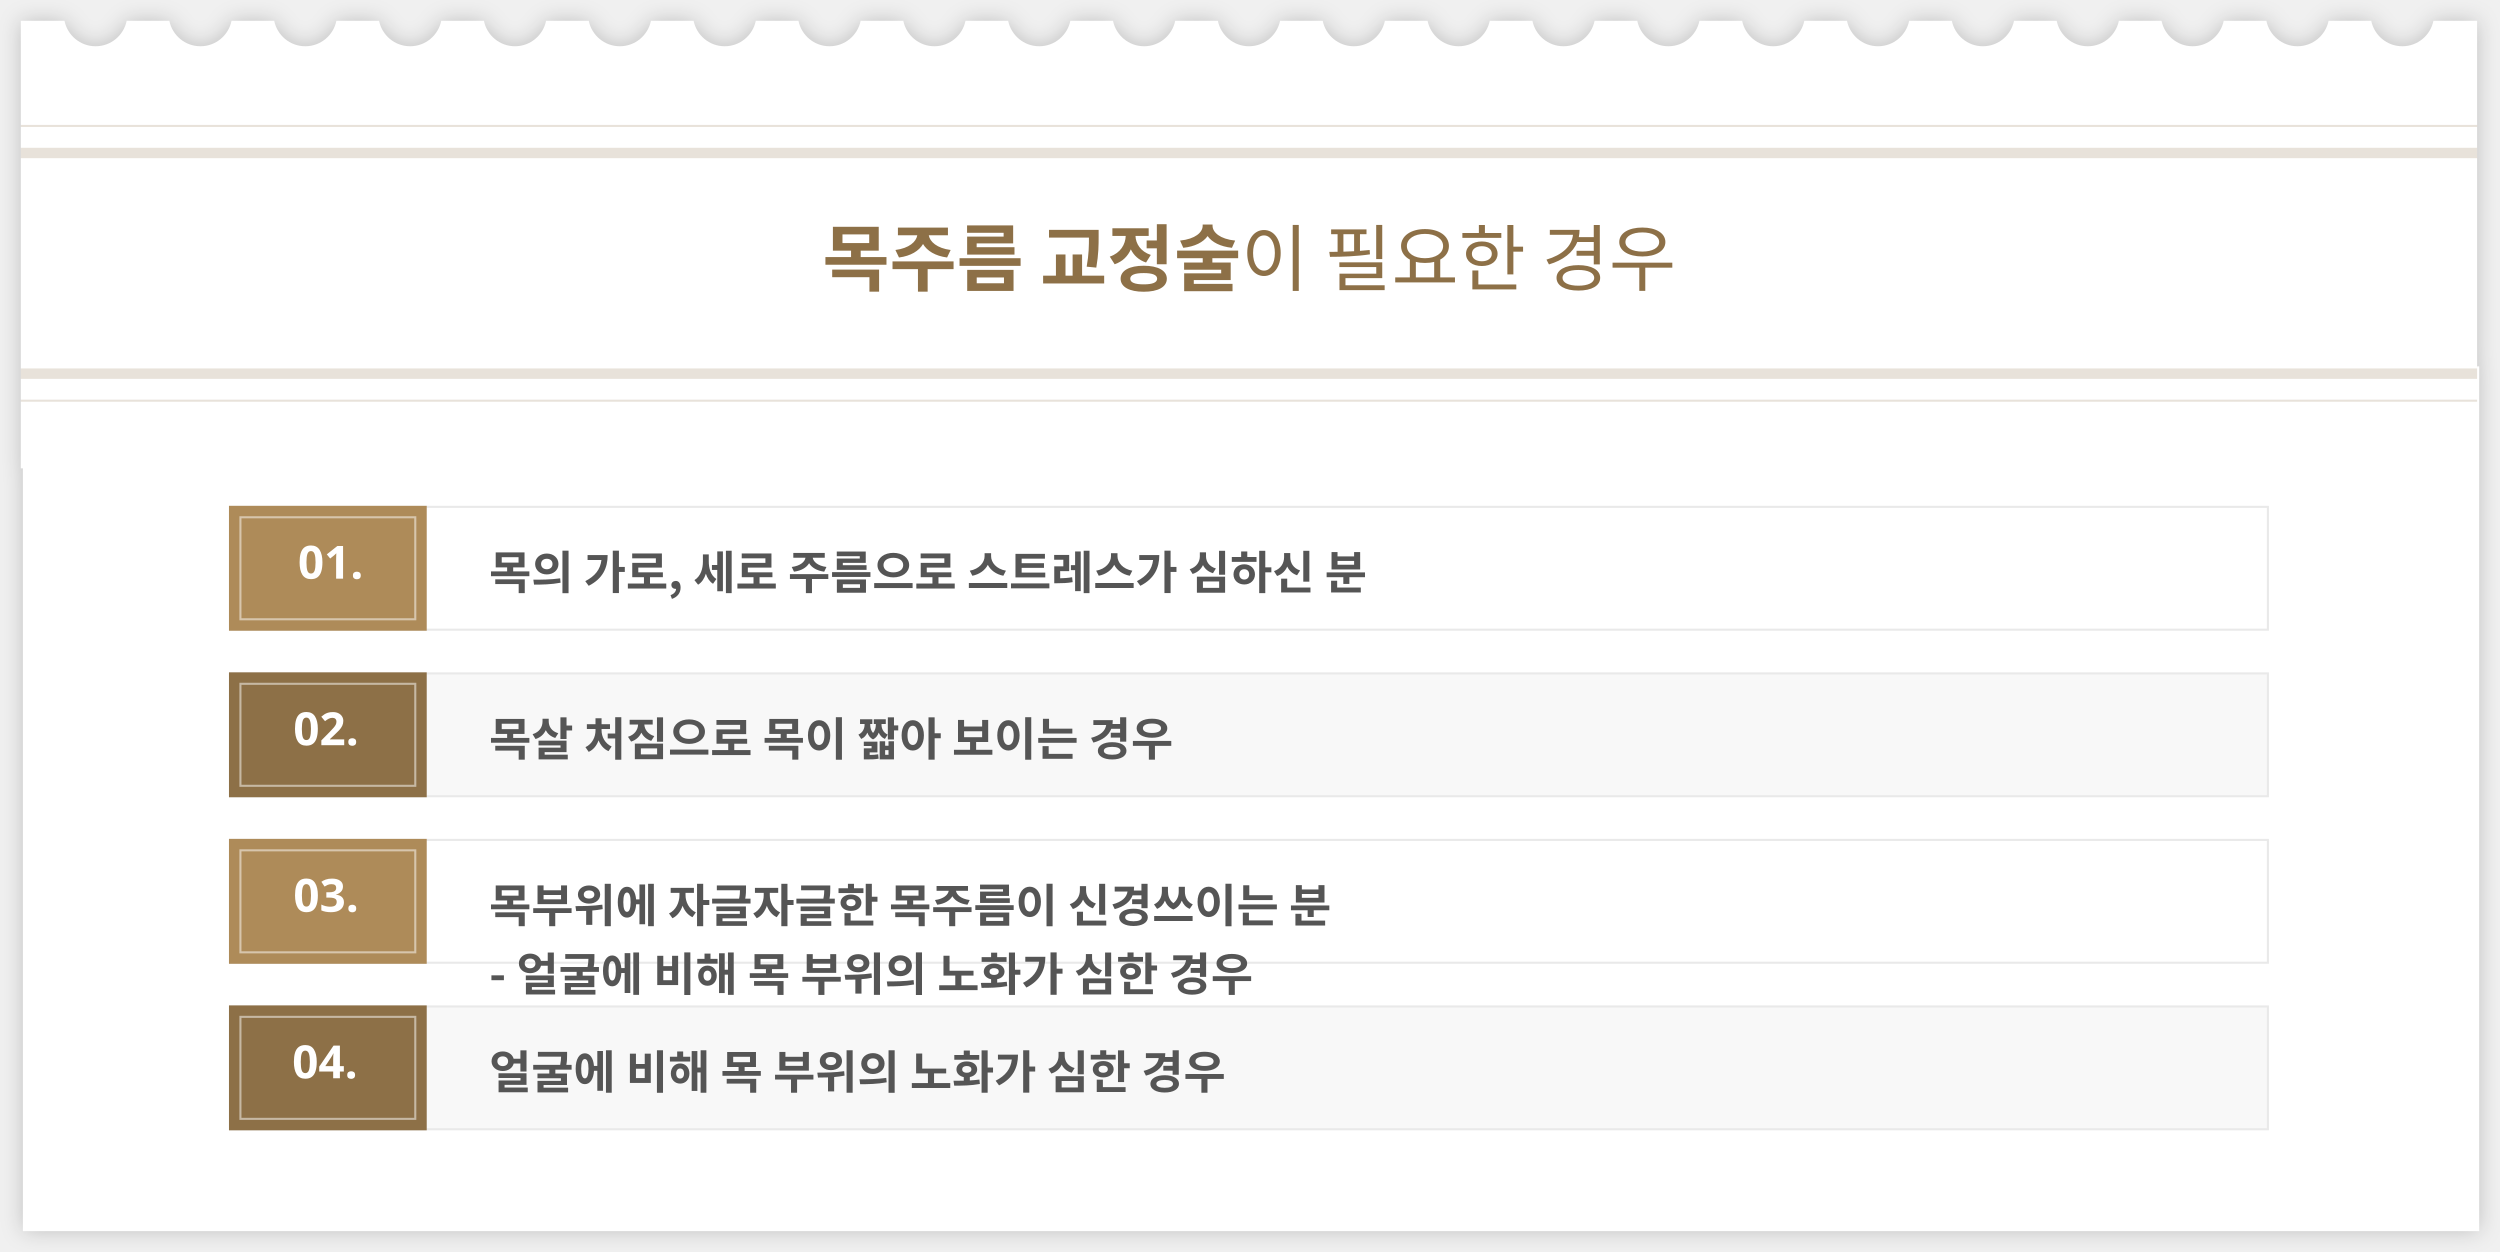
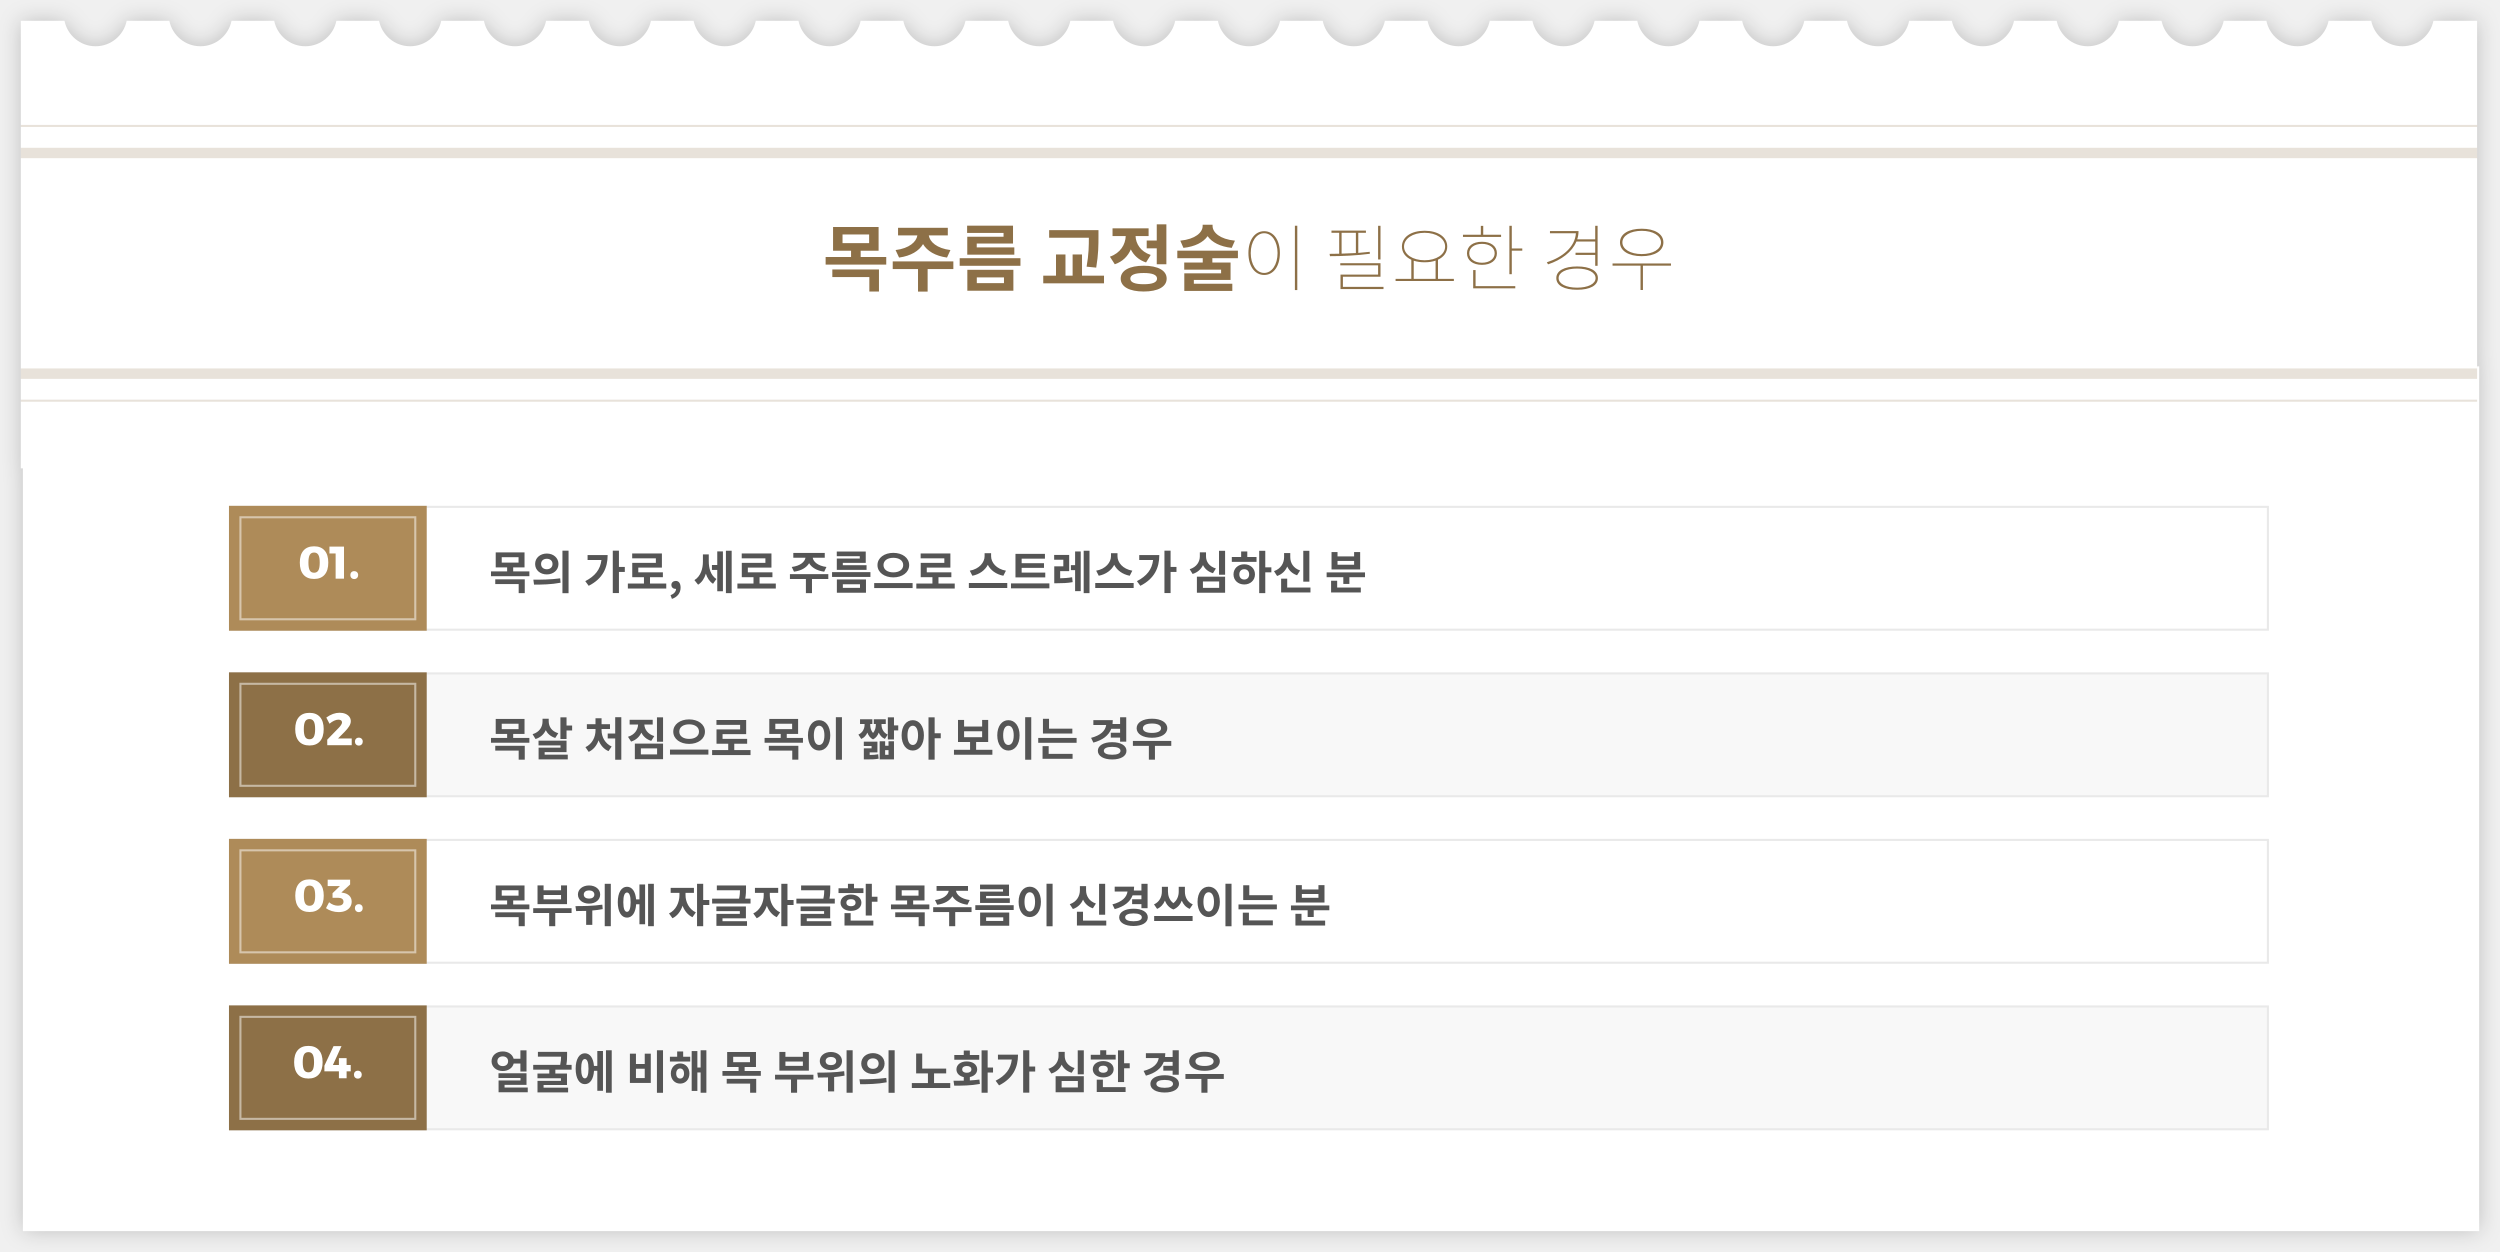
<svg xmlns="http://www.w3.org/2000/svg" xmlns:xlink="http://www.w3.org/1999/xlink" width="1201px" height="601px" viewBox="0 0 1201 601" version="1.1">
  <defs>
    <path d="M1180,166.004 L1181,166 L1181,581.444 L1,581.444 L1,215 L0,215 L0,0 L20.986,0 C22.405,6.968 28.544,12.216 35.921,12.216 C43.299,12.216 49.437,6.968 50.852,0 L71.36,0 C72.774,6.968 78.918,12.216 86.29,12.216 C93.667,12.216 99.811,6.968 101.225,0 L121.738,0 C123.148,6.968 129.291,12.216 136.664,12.216 C144.041,12.216 150.185,6.968 151.594,0 L172.107,0 C173.516,6.968 179.66,12.216 187.033,12.216 C194.41,12.216 200.554,6.968 201.963,0 L222.476,0 C223.885,6.968 230.029,12.216 237.401,12.216 C244.774,12.216 250.922,6.968 252.332,0 L272.845,0 C274.259,6.968 280.403,12.216 287.775,12.216 C295.152,12.216 301.296,6.968 302.71,0 L323.214,0 C324.628,6.968 330.776,12.216 338.144,12.216 C345.521,12.216 351.665,6.968 353.079,0 L373.592,0 C375.001,6.968 381.15,12.216 388.517,12.216 C395.895,12.216 402.039,6.968 403.448,0 L423.961,0 C425.37,6.968 431.519,12.216 438.891,12.216 C446.264,12.216 452.407,6.968 453.817,0 L474.325,0 C475.739,6.968 481.878,12.216 489.26,12.216 C496.623,12.216 502.776,6.968 504.185,0 L524.699,0 C526.113,6.968 532.256,12.216 539.634,12.216 C547.006,12.216 553.15,6.968 554.564,0 L575.067,0 C576.481,6.968 582.63,12.216 590.002,12.216 C597.375,12.216 603.519,6.968 604.933,0 L625.436,0 C626.85,6.968 632.999,12.216 640.371,12.216 C647.749,12.216 653.887,6.968 655.301,0 L675.815,0 C677.224,6.968 683.372,12.216 690.745,12.216 C698.122,12.216 704.261,6.968 705.67,0 L726.183,0 C727.593,6.968 733.736,12.216 741.114,12.216 C748.486,12.216 754.63,6.968 756.039,0 L776.552,0 C777.966,6.968 784.11,12.216 791.483,12.216 C798.86,12.216 804.999,6.968 806.413,0 L826.926,0 C828.34,6.968 834.484,12.216 841.856,12.216 C849.234,12.216 855.377,6.968 856.791,0 L877.295,0 C878.709,6.968 884.853,12.216 892.225,12.216 C899.602,12.216 905.746,6.968 907.16,0 L927.668,0 C929.078,6.968 935.226,12.216 942.594,12.216 C949.971,12.216 956.115,6.968 957.529,0 L978.042,0 C979.451,6.968 985.6,12.216 992.967,12.216 C1000.345,12.216 1006.489,6.968 1007.898,0 L1028.411,0 C1029.82,6.968 1035.969,12.216 1043.336,12.216 C1050.714,12.216 1056.857,6.968 1058.266,0 L1078.78,0 C1080.194,6.968 1086.342,12.216 1093.71,12.216 C1101.087,12.216 1107.231,6.968 1108.645,0 L1129.148,0 C1130.563,6.968 1136.711,12.216 1144.079,12.216 C1151.456,12.216 1157.6,6.968 1159.014,0 L1180,0 L1180,166.004 Z" id="path-1" />
    <filter x="-1.3%" y="-2.6%" width="102.5%" height="105.2%" filterUnits="objectBoundingBox" id="filter-2">
      <feOffset dx="0" dy="0" in="SourceAlpha" result="shadowOffsetOuter1" />
      <feGaussianBlur stdDeviation="5" in="shadowOffsetOuter1" result="shadowBlurOuter1" />
      <feColorMatrix values="0 0 0 0 0   0 0 0 0 0   0 0 0 0 0  0 0 0 0.2 0" type="matrix" in="shadowBlurOuter1" />
    </filter>
  </defs>
  <g id="Page-1" stroke="none" stroke-width="1" fill="none" fill-rule="evenodd">
    <g id="목주름-제거" transform="translate(-360, -1523)">
-       <g id="Group-5" transform="translate(370, 1533)">
+       <g id="Group-23" transform="translate(370, 1533)">
        <g id="Group-3">
          <g id="Rectangle-9">
            <use fill="black" fill-opacity="1" filter="url(#filter-2)" xlink:href="#path-1" />
            <use fill="#FFFFFF" fill-rule="evenodd" xlink:href="#path-1" />
          </g>
        </g>
        <rect id="Rectangle-16" fill="#8D7047" opacity="0.2" x="0" y="182" width="1180" height="1" />
        <rect id="Rectangle-16-Copy-10" fill="#8D7047" opacity="0.2" x="0" y="167" width="1180" height="5" />
        <rect id="Rectangle-16-Copy-8" fill="#8D7047" opacity="0.2" x="0" y="50" width="1180" height="1" />
        <rect id="Rectangle-16-Copy-9" fill="#8D7047" opacity="0.2" x="0" y="61" width="1180" height="5" />
-         <text id="목주름-교정술이-필요한-경우" font-family="NotoSansCJKkr-Bold, Noto Sans CJK KR" font-size="35" font-weight="bold" fill="#8D7047">
-           <tspan x="385.127" y="127">목주름 교정술</tspan>
-           <tspan x="586.273" y="127" font-family="NotoSansCJKkr-Thin, Noto Sans CJK KR" font-style="condensed" font-weight="300">이 필요한 경우</tspan>
-         </text>
+         <path d="M389.853,123.115 L389.853,119.44 L412.252,119.44 L412.252,130.045 L407.632,130.045 L407.632,123.115 L389.853,123.115 Z M394.752,102.64 L394.752,106.805 L407.527,106.805 L407.527,102.64 L394.752,102.64 Z M403.467,113.455 L415.752,113.455 L415.752,117.13 L386.632,117.13 L386.632,113.455 L398.848,113.455 L398.848,110.445 L390.202,110.445 L390.202,99.035 L412.077,99.035 L412.077,110.445 L403.467,110.445 L403.467,113.455 Z M421.913,113.735 L420.233,110.13 C426.812,109.325 430.243,106.175 430.697,103.095 L421.423,103.095 L421.423,99.42 L445.327,99.42 L445.327,103.095 L436.192,103.095 C436.647,106.175 440.043,109.325 446.587,110.13 L444.942,113.735 C439.308,112.965 435.353,110.55 433.428,107.26 C431.502,110.55 427.548,112.965 421.913,113.735 Z M447.988,115.59 L447.988,119.265 L435.632,119.265 L435.632,130.08 L431.012,130.08 L431.012,119.265 L418.868,119.265 L418.868,115.59 L447.988,115.59 Z M472.103,103.725 L472.103,101.905 L454.603,101.905 L454.603,98.405 L476.652,98.405 L476.652,106.98 L459.223,106.98 L459.223,108.835 L477.283,108.835 L477.283,112.335 L454.673,112.335 L454.673,103.725 L472.103,103.725 Z M459.257,123.255 L459.257,126.02 L472.312,126.02 L472.312,123.255 L459.257,123.255 Z M454.707,129.66 L454.707,119.615 L476.827,119.615 L476.827,129.66 L454.707,129.66 Z M451.033,114.05 L480.223,114.05 L480.223,117.69 L451.033,117.69 L451.033,114.05 Z M516.622,118.565 L512.003,118.11 C513.053,112.265 513.087,107.925 513.087,104.215 L494.012,104.215 L494.012,100.54 L517.707,100.54 L517.707,103.655 C517.707,107.61 517.707,112.055 516.622,118.565 Z M509.798,122.415 L520.367,122.415 L520.367,126.125 L491.178,126.125 L491.178,122.415 L497.303,122.415 L497.303,112.23 L501.853,112.23 L501.853,122.415 L505.283,122.415 L505.283,112.23 L509.798,112.23 L509.798,122.415 Z M540.878,105.545 L545.707,105.545 L545.707,97.775 L550.327,97.775 L550.327,116.955 L545.707,116.955 L545.707,109.29 L540.878,109.29 L540.878,105.545 Z M542.803,112.475 L540.562,116.08 C537.062,114.925 534.648,112.65 533.247,109.815 C531.847,113.07 529.293,115.695 525.548,116.955 L523.202,113.315 C528.312,111.53 530.658,107.435 530.798,103.41 L524.462,103.41 L524.462,99.7 L541.788,99.7 L541.788,103.41 L535.523,103.41 C535.663,107.085 537.903,110.865 542.803,112.475 Z M539.442,126.545 C543.643,126.545 545.847,125.67 545.847,123.85 C545.847,122.03 543.643,121.155 539.442,121.155 C535.207,121.155 533.003,122.03 533.003,123.85 C533.003,125.67 535.207,126.545 539.442,126.545 Z M539.442,117.655 C546.268,117.655 550.467,119.93 550.467,123.85 C550.467,127.77 546.268,130.045 539.442,130.045 C532.582,130.045 528.383,127.77 528.383,123.85 C528.383,119.93 532.582,117.655 539.442,117.655 Z M583.263,105.615 L581.722,109.08 C576.158,108.485 572.168,106.385 570.138,103.445 C568.107,106.385 564.082,108.485 558.518,109.08 L557.013,105.615 C564.258,104.915 567.758,101.66 567.758,98.545 L567.758,97.95 L572.518,97.95 L572.518,98.545 C572.518,101.66 576.018,104.915 583.263,105.615 Z M584.697,114.05 L572.413,114.05 L572.413,116.115 L581.163,116.115 L581.163,124.48 L563.523,124.48 L563.523,126.3 L582.003,126.3 L582.003,129.765 L558.938,129.765 L558.938,121.295 L576.612,121.295 L576.612,119.545 L558.903,119.545 L558.903,116.115 L567.793,116.115 L567.793,114.05 L555.577,114.05 L555.577,110.41 L584.697,110.41 L584.697,114.05 Z M612.067,98.44 L613.222,98.44 L613.222,129.345 L612.067,129.345 L612.067,98.44 Z M597.298,101.065 C601.742,101.065 604.857,105.195 604.857,111.565 C604.857,117.97 601.742,122.1 597.298,122.1 C592.888,122.1 589.737,117.97 589.737,111.565 C589.737,105.195 592.888,101.065 597.298,101.065 Z M597.298,102.045 C593.553,102.045 590.857,106.105 590.857,111.565 C590.857,117.06 593.553,121.12 597.298,121.12 C601.043,121.12 603.737,117.06 603.737,111.565 C603.737,106.105 601.043,102.045 597.298,102.045 Z M653.192,98.475 L653.192,114.645 L652.038,114.645 L652.038,98.475 L653.192,98.475 Z M634.503,101.835 L634.503,111.845 C636.707,111.775 639.087,111.705 641.362,111.565 L641.362,101.835 L634.503,101.835 Z M648.013,110.97 L648.082,111.915 C641.923,112.755 634.467,113.07 628.938,113.07 L628.727,111.95 C630.197,111.95 631.737,111.915 633.347,111.88 L633.347,101.835 L629.638,101.835 L629.638,100.785 L646.192,100.785 L646.192,101.835 L642.518,101.835 L642.518,111.495 C644.442,111.355 646.263,111.18 648.013,110.97 Z M635.133,127.805 L654.628,127.805 L654.628,128.855 L633.977,128.855 L633.977,121.925 L652.038,121.925 L652.038,117.48 L633.872,117.48 L633.872,116.43 L653.192,116.43 L653.192,122.94 L635.133,122.94 L635.133,127.805 Z M669.153,115.24 L669.153,123.955 L679.653,123.955 L679.653,115.205 C678.148,115.73 676.327,116.01 674.367,116.01 C672.408,116.01 670.658,115.73 669.153,115.24 Z M664.497,108.45 C664.497,112.265 668.697,115.03 674.367,115.03 C680.038,115.03 684.237,112.265 684.237,108.45 C684.237,104.6 680.038,101.835 674.367,101.835 C668.697,101.835 664.497,104.6 664.497,108.45 Z M680.808,123.955 L688.438,123.955 L688.438,125.005 L660.438,125.005 L660.438,123.955 L667.997,123.955 L667.997,114.785 C665.197,113.525 663.482,111.285 663.482,108.45 C663.482,103.83 667.928,100.855 674.367,100.855 C680.808,100.855 685.253,103.83 685.253,108.45 C685.253,111.25 683.572,113.49 680.808,114.75 L680.808,123.955 Z M711.117,102.78 L711.117,103.83 L692.812,103.83 L692.812,102.78 L701.388,102.78 L701.388,98.51 L702.543,98.51 L702.543,102.78 L711.117,102.78 Z M695.822,111.67 C695.822,114.295 698.273,116.22 701.947,116.22 C705.587,116.22 708.038,114.295 708.038,111.67 C708.038,109.01 705.587,107.155 701.947,107.155 C698.273,107.155 695.822,109.01 695.822,111.67 Z M709.122,111.67 C709.122,115.065 706.253,117.235 701.947,117.235 C697.572,117.235 694.737,115.065 694.737,111.67 C694.737,108.275 697.572,106.14 701.947,106.14 C706.253,106.14 709.122,108.275 709.122,111.67 Z M698.867,119.755 L698.867,127.455 L717.942,127.455 L717.942,128.505 L697.712,128.505 L697.712,119.755 L698.867,119.755 Z M716.263,109.36 L721.303,109.36 L721.303,110.41 L716.263,110.41 L716.263,121.715 L715.107,121.715 L715.107,98.475 L716.263,98.475 L716.263,109.36 Z M756.337,106.035 L747.308,106.035 C745.242,111.04 740.062,114.89 733.692,116.99 L733.097,116.01 C740.763,113.56 746.643,108.59 747.062,102.045 L734.602,102.045 L734.602,100.995 L748.322,100.995 C748.322,102.395 748.112,103.725 747.692,104.985 L756.337,104.985 L756.337,98.475 L757.492,98.475 L757.492,117.69 L756.337,117.69 L756.337,112.475 L746.888,112.475 L746.888,111.425 L756.337,111.425 L756.337,106.035 Z M747.658,128.19 C752.942,128.19 756.513,126.37 756.513,123.605 C756.513,120.84 752.942,119.02 747.658,119.02 C742.337,119.02 738.768,120.84 738.768,123.605 C738.768,126.37 742.337,128.19 747.658,128.19 Z M747.658,118.005 C753.852,118.005 757.633,120.07 757.633,123.605 C757.633,127.14 753.852,129.205 747.658,129.205 C741.428,129.205 737.648,127.14 737.648,123.605 C737.648,120.07 741.428,118.005 747.658,118.005 Z M778.668,100.89 C773.278,100.89 769.393,103.2 769.393,106.455 C769.393,109.745 773.278,112.055 778.668,112.055 C784.092,112.055 787.942,109.745 787.942,106.455 C787.942,103.2 784.092,100.89 778.668,100.89 Z M778.668,113.07 C772.403,113.07 768.237,110.515 768.237,106.455 C768.237,102.395 772.403,99.875 778.668,99.875 C784.967,99.875 789.097,102.395 789.097,106.455 C789.097,110.515 784.967,113.07 778.668,113.07 Z M792.737,116.57 L792.737,117.62 L779.263,117.62 L779.263,129.31 L778.107,129.31 L778.107,117.62 L764.668,117.62 L764.668,116.57 L792.737,116.57 Z" id="목주름-교정술이-필요한-경우" fill="#8D7047" />
        <rect id="Rectangle-4" stroke="#E9E9E9" fill="#FFFFFF" x="100.5" y="233.5" width="979" height="59" />
        <rect id="Rectangle-4-Copy-4" stroke="#E9E9E9" fill="#FFFFFF" x="100.5" y="393.5" width="979" height="59" />
        <rect id="Rectangle-4-Copy" stroke="#E9E9E9" fill="#F8F8F8" x="100.5" y="313.5" width="979" height="59" />
        <rect id="Rectangle-4-Copy-5" stroke="#E9E9E9" fill="#F8F8F8" x="100.5" y="473.5" width="979" height="59" />
        <text id="목의-가로,-세로-주름으로-스트레스가" font-family="NotoSansCJKkr-Bold, Noto Sans CJK KR" font-size="22" font-weight="bold" fill="#555555">
          <tspan x="225" y="273">목의 가로, 세로 주름으로 스트레스가 심하신 분</tspan>
        </text>
        <text id="목부위에-자글자글한-목주름이-신경쓰이" font-family="NotoSansCJKkr-Bold, Noto Sans CJK KR" font-size="22" font-weight="bold" fill="#555555">
          <tspan x="225" y="433">목부위에 자글자글한 목주름이 신경쓰이는 분</tspan>
-           <tspan x="225" y="466">- 얼굴에 비해 목 부위의 노화가 심한 경우</tspan>
        </text>
        <text id="목살-처짐으로-목이-짧아-보이는-경우" font-family="NotoSansCJKkr-Bold, Noto Sans CJK KR" font-size="22" font-weight="bold" fill="#555555">
          <tspan x="225" y="353">목살 처짐으로 목이 짧아 보이는 경우</tspan>
        </text>
        <text id="얼굴에-비해-목-부위의-노화가-심한" font-family="NotoSansCJKkr-Bold, Noto Sans CJK KR" font-size="22" font-weight="bold" fill="#555555">
          <tspan x="225" y="513">얼굴에 비해 목 부위의 노화가 심한 경우</tspan>
        </text>
        <rect id="Rectangle-4" fill="#AE8B59" x="100" y="233" width="95" height="60" />
        <rect id="Rectangle-4-Copy-6" fill="#AE8B59" x="100" y="393" width="95" height="60" />
        <rect id="Rectangle-4-Copy-2" fill="#8D7047" x="100" y="313" width="95" height="60" />
        <rect id="Rectangle-4-Copy-7" fill="#8D7047" x="100" y="473" width="95" height="60" />
        <rect id="Rectangle-4" stroke="#FFFFFF" opacity="0.5" x="105.5" y="238.5" width="84" height="49" />
        <rect id="Rectangle-4-Copy-8" stroke="#FFFFFF" opacity="0.5" x="105.5" y="398.5" width="84" height="49" />
        <rect id="Rectangle-4-Copy-3" stroke="#FFFFFF" opacity="0.5" x="105.5" y="318.5" width="84" height="49" />
        <rect id="Rectangle-4-Copy-9" stroke="#FFFFFF" opacity="0.5" x="105.5" y="478.5" width="84" height="49" />
-         <text id="01." font-family="Montserrat-Bold, Montserrat" font-size="22" font-weight="bold" fill="#FFFFFF">
-           <tspan x="133.128" y="268">01.</tspan>
-         </text>
-         <text id="03." font-family="Montserrat-Bold, Montserrat" font-size="22" font-weight="bold" fill="#FFFFFF">
-           <tspan x="130.939" y="428">03.</tspan>
-         </text>
-         <text id="02." font-family="Montserrat-Bold, Montserrat" font-size="22" font-weight="bold" fill="#FFFFFF">
-           <tspan x="130.917" y="348">02.</tspan>
-         </text>
-         <text id="04." font-family="Montserrat-Bold, Montserrat" font-size="22" font-weight="bold" fill="#FFFFFF">
-           <tspan x="130.395" y="508">04.</tspan>
-         </text>
+         <path d="M140.894,252.446 C143.079,252.446 144.762,253.121 145.943,254.47 C147.124,255.819 147.714,257.755 147.714,260.278 C147.714,262.801 147.124,264.74 145.943,266.097 C144.762,267.454 143.079,268.132 140.894,268.132 C138.679,268.132 136.982,267.454 135.801,266.097 C134.62,264.74 134.03,262.801 134.03,260.278 C134.03,257.755 134.62,255.819 135.801,254.47 C136.982,253.121 138.679,252.446 140.894,252.446 Z M140.894,255.438 C139.926,255.438 139.229,255.816 138.804,256.571 C138.379,257.326 138.166,258.562 138.166,260.278 C138.166,262.009 138.379,263.252 138.804,264.007 C139.229,264.762 139.926,265.14 140.894,265.14 C141.833,265.14 142.518,264.759 142.951,263.996 C143.384,263.233 143.6,261.994 143.6,260.278 C143.6,258.562 143.384,257.326 142.951,256.571 C142.518,255.816 141.833,255.438 140.894,255.438 Z M148.264,252.578 L155.26,252.578 L155.26,268 L151.234,268 L151.234,255.878 L148.264,255.878 L148.264,252.578 Z M160.166,264.37 C160.723,264.37 161.178,264.546 161.53,264.898 C161.882,265.25 162.058,265.705 162.058,266.262 C162.058,266.819 161.882,267.278 161.53,267.637 C161.178,267.996 160.723,268.176 160.166,268.176 C159.623,268.176 159.176,267.996 158.824,267.637 C158.472,267.278 158.296,266.819 158.296,266.262 C158.296,265.705 158.468,265.25 158.813,264.898 C159.158,264.546 159.609,264.37 160.166,264.37 Z" id="01." fill="#FFFFFF" />
+         <path d="M138.705,412.446 C140.89,412.446 142.573,413.121 143.754,414.47 C144.935,415.819 145.525,417.755 145.525,420.278 C145.525,422.801 144.935,424.74 143.754,426.097 C142.573,427.454 140.89,428.132 138.705,428.132 C136.49,428.132 134.793,427.454 133.612,426.097 C132.431,424.74 131.841,422.801 131.841,420.278 C131.841,417.755 132.431,415.819 133.612,414.47 C134.793,413.121 136.49,412.446 138.705,412.446 Z M138.705,415.438 C137.737,415.438 137.04,415.816 136.615,416.571 C136.19,417.326 135.977,418.562 135.977,420.278 C135.977,422.009 136.19,423.252 136.615,424.007 C137.04,424.762 137.737,425.14 138.705,425.14 C139.644,425.14 140.329,424.759 140.762,423.996 C141.195,423.233 141.411,421.994 141.411,420.278 C141.411,418.562 141.195,417.326 140.762,416.571 C140.329,415.816 139.644,415.438 138.705,415.438 Z M154.809,418.914 C156.056,419.09 157.057,419.548 157.812,420.289 C158.567,421.03 158.945,421.979 158.945,423.138 C158.945,424.121 158.688,424.993 158.175,425.756 C157.662,426.519 156.936,427.113 155.997,427.538 C155.058,427.963 153.958,428.176 152.697,428.176 C151.568,428.176 150.457,428.004 149.364,427.659 C148.271,427.314 147.351,426.856 146.603,426.284 L148.099,423.446 C148.744,423.989 149.434,424.399 150.167,424.678 C150.9,424.957 151.634,425.096 152.367,425.096 C153.218,425.096 153.87,424.931 154.325,424.601 C154.78,424.271 155.007,423.798 155.007,423.182 C155.007,422.566 154.78,422.097 154.325,421.774 C153.87,421.451 153.21,421.29 152.345,421.29 L149.749,421.29 L149.749,419.09 L153.313,415.658 L147.417,415.658 L147.417,412.578 L158.197,412.578 L158.197,414.91 L153.995,418.76 L154.809,418.914 Z M162.355,424.37 C162.912,424.37 163.367,424.546 163.719,424.898 C164.071,425.25 164.247,425.705 164.247,426.262 C164.247,426.819 164.071,427.278 163.719,427.637 C163.367,427.996 162.912,428.176 162.355,428.176 C161.812,428.176 161.365,427.996 161.013,427.637 C160.661,427.278 160.485,426.819 160.485,426.262 C160.485,425.705 160.657,425.25 161.002,424.898 C161.347,424.546 161.798,424.37 162.355,424.37 Z" id="03." fill="#FFFFFF" />
+         <path d="M138.683,332.446 C140.868,332.446 142.551,333.121 143.732,334.47 C144.913,335.819 145.503,337.755 145.503,340.278 C145.503,342.801 144.913,344.74 143.732,346.097 C142.551,347.454 140.868,348.132 138.683,348.132 C136.468,348.132 134.771,347.454 133.59,346.097 C132.409,344.74 131.819,342.801 131.819,340.278 C131.819,337.755 132.409,335.819 133.59,334.47 C134.771,333.121 136.468,332.446 138.683,332.446 Z M138.683,335.438 C137.715,335.438 137.018,335.816 136.593,336.571 C136.168,337.326 135.955,338.562 135.955,340.278 C135.955,342.009 136.168,343.252 136.593,344.007 C137.018,344.762 137.715,345.14 138.683,345.14 C139.622,345.14 140.307,344.759 140.74,343.996 C141.173,343.233 141.389,341.994 141.389,340.278 C141.389,338.562 141.173,337.326 140.74,336.571 C140.307,335.816 139.622,335.438 138.683,335.438 Z M158.967,344.766 L158.967,348 L147.219,348 L147.197,345.338 L152.807,339.574 C153.247,339.119 153.606,338.665 153.885,338.21 C154.164,337.755 154.303,337.367 154.303,337.044 C154.303,336.619 154.149,336.292 153.841,336.065 C153.533,335.838 153.1,335.724 152.543,335.724 C151.927,335.724 151.241,335.896 150.486,336.241 C149.731,336.586 149.001,337.066 148.297,337.682 L146.757,334.712 C148.884,333.172 151.018,332.402 153.159,332.402 C154.186,332.402 155.106,332.571 155.92,332.908 C156.734,333.245 157.372,333.722 157.834,334.338 C158.296,334.954 158.527,335.658 158.527,336.45 C158.527,337.242 158.267,338.06 157.746,338.903 C157.225,339.746 156.488,340.645 155.535,341.598 L152.389,344.766 L158.967,344.766 Z M162.377,344.37 C162.934,344.37 163.389,344.546 163.741,344.898 C164.093,345.25 164.269,345.705 164.269,346.262 C164.269,346.819 164.093,347.278 163.741,347.637 C163.389,347.996 162.934,348.176 162.377,348.176 C161.834,348.176 161.387,347.996 161.035,347.637 C160.683,347.278 160.507,346.819 160.507,346.262 C160.507,345.705 160.679,345.25 161.024,344.898 C161.369,344.546 161.82,344.37 162.377,344.37 Z" id="02." fill="#FFFFFF" />
+         <path d="M138.161,492.446 C140.346,492.446 142.029,493.121 143.21,494.47 C144.391,495.819 144.981,497.755 144.981,500.278 C144.981,502.801 144.391,504.74 143.21,506.097 C142.029,507.454 140.346,508.132 138.161,508.132 C135.946,508.132 134.249,507.454 133.068,506.097 C131.887,504.74 131.297,502.801 131.297,500.278 C131.297,497.755 131.887,495.819 133.068,494.47 C134.249,493.121 135.946,492.446 138.161,492.446 Z M138.161,495.438 C137.193,495.438 136.496,495.816 136.071,496.571 C135.646,497.326 135.433,498.562 135.433,500.278 C135.433,502.009 135.646,503.252 136.071,504.007 C136.496,504.762 137.193,505.14 138.161,505.14 C139.1,505.14 139.785,504.759 140.218,503.996 C140.651,503.233 140.867,501.994 140.867,500.278 C140.867,498.562 140.651,497.326 140.218,496.571 C139.785,495.816 139.1,495.438 138.161,495.438 Z M158.489,501.62 L158.489,504.678 L156.509,504.678 L156.509,508 L152.813,508 L152.813,504.678 L145.839,504.678 L145.839,501.95 L150.217,492.578 L154.045,492.578 L149.931,501.62 L152.813,501.62 L152.813,498.342 L156.509,498.342 L156.509,501.62 L158.489,501.62 Z M161.899,504.37 C162.456,504.37 162.911,504.546 163.263,504.898 C163.615,505.25 163.791,505.705 163.791,506.262 C163.791,506.819 163.615,507.278 163.263,507.637 C162.911,507.996 162.456,508.176 161.899,508.176 C161.356,508.176 160.909,507.996 160.557,507.637 C160.205,507.278 160.029,506.819 160.029,506.262 C160.029,505.705 160.201,505.25 160.546,504.898 C160.891,504.546 161.342,504.37 161.899,504.37 Z" id="04." fill="#FFFFFF" />
      </g>
    </g>
  </g>
</svg>
